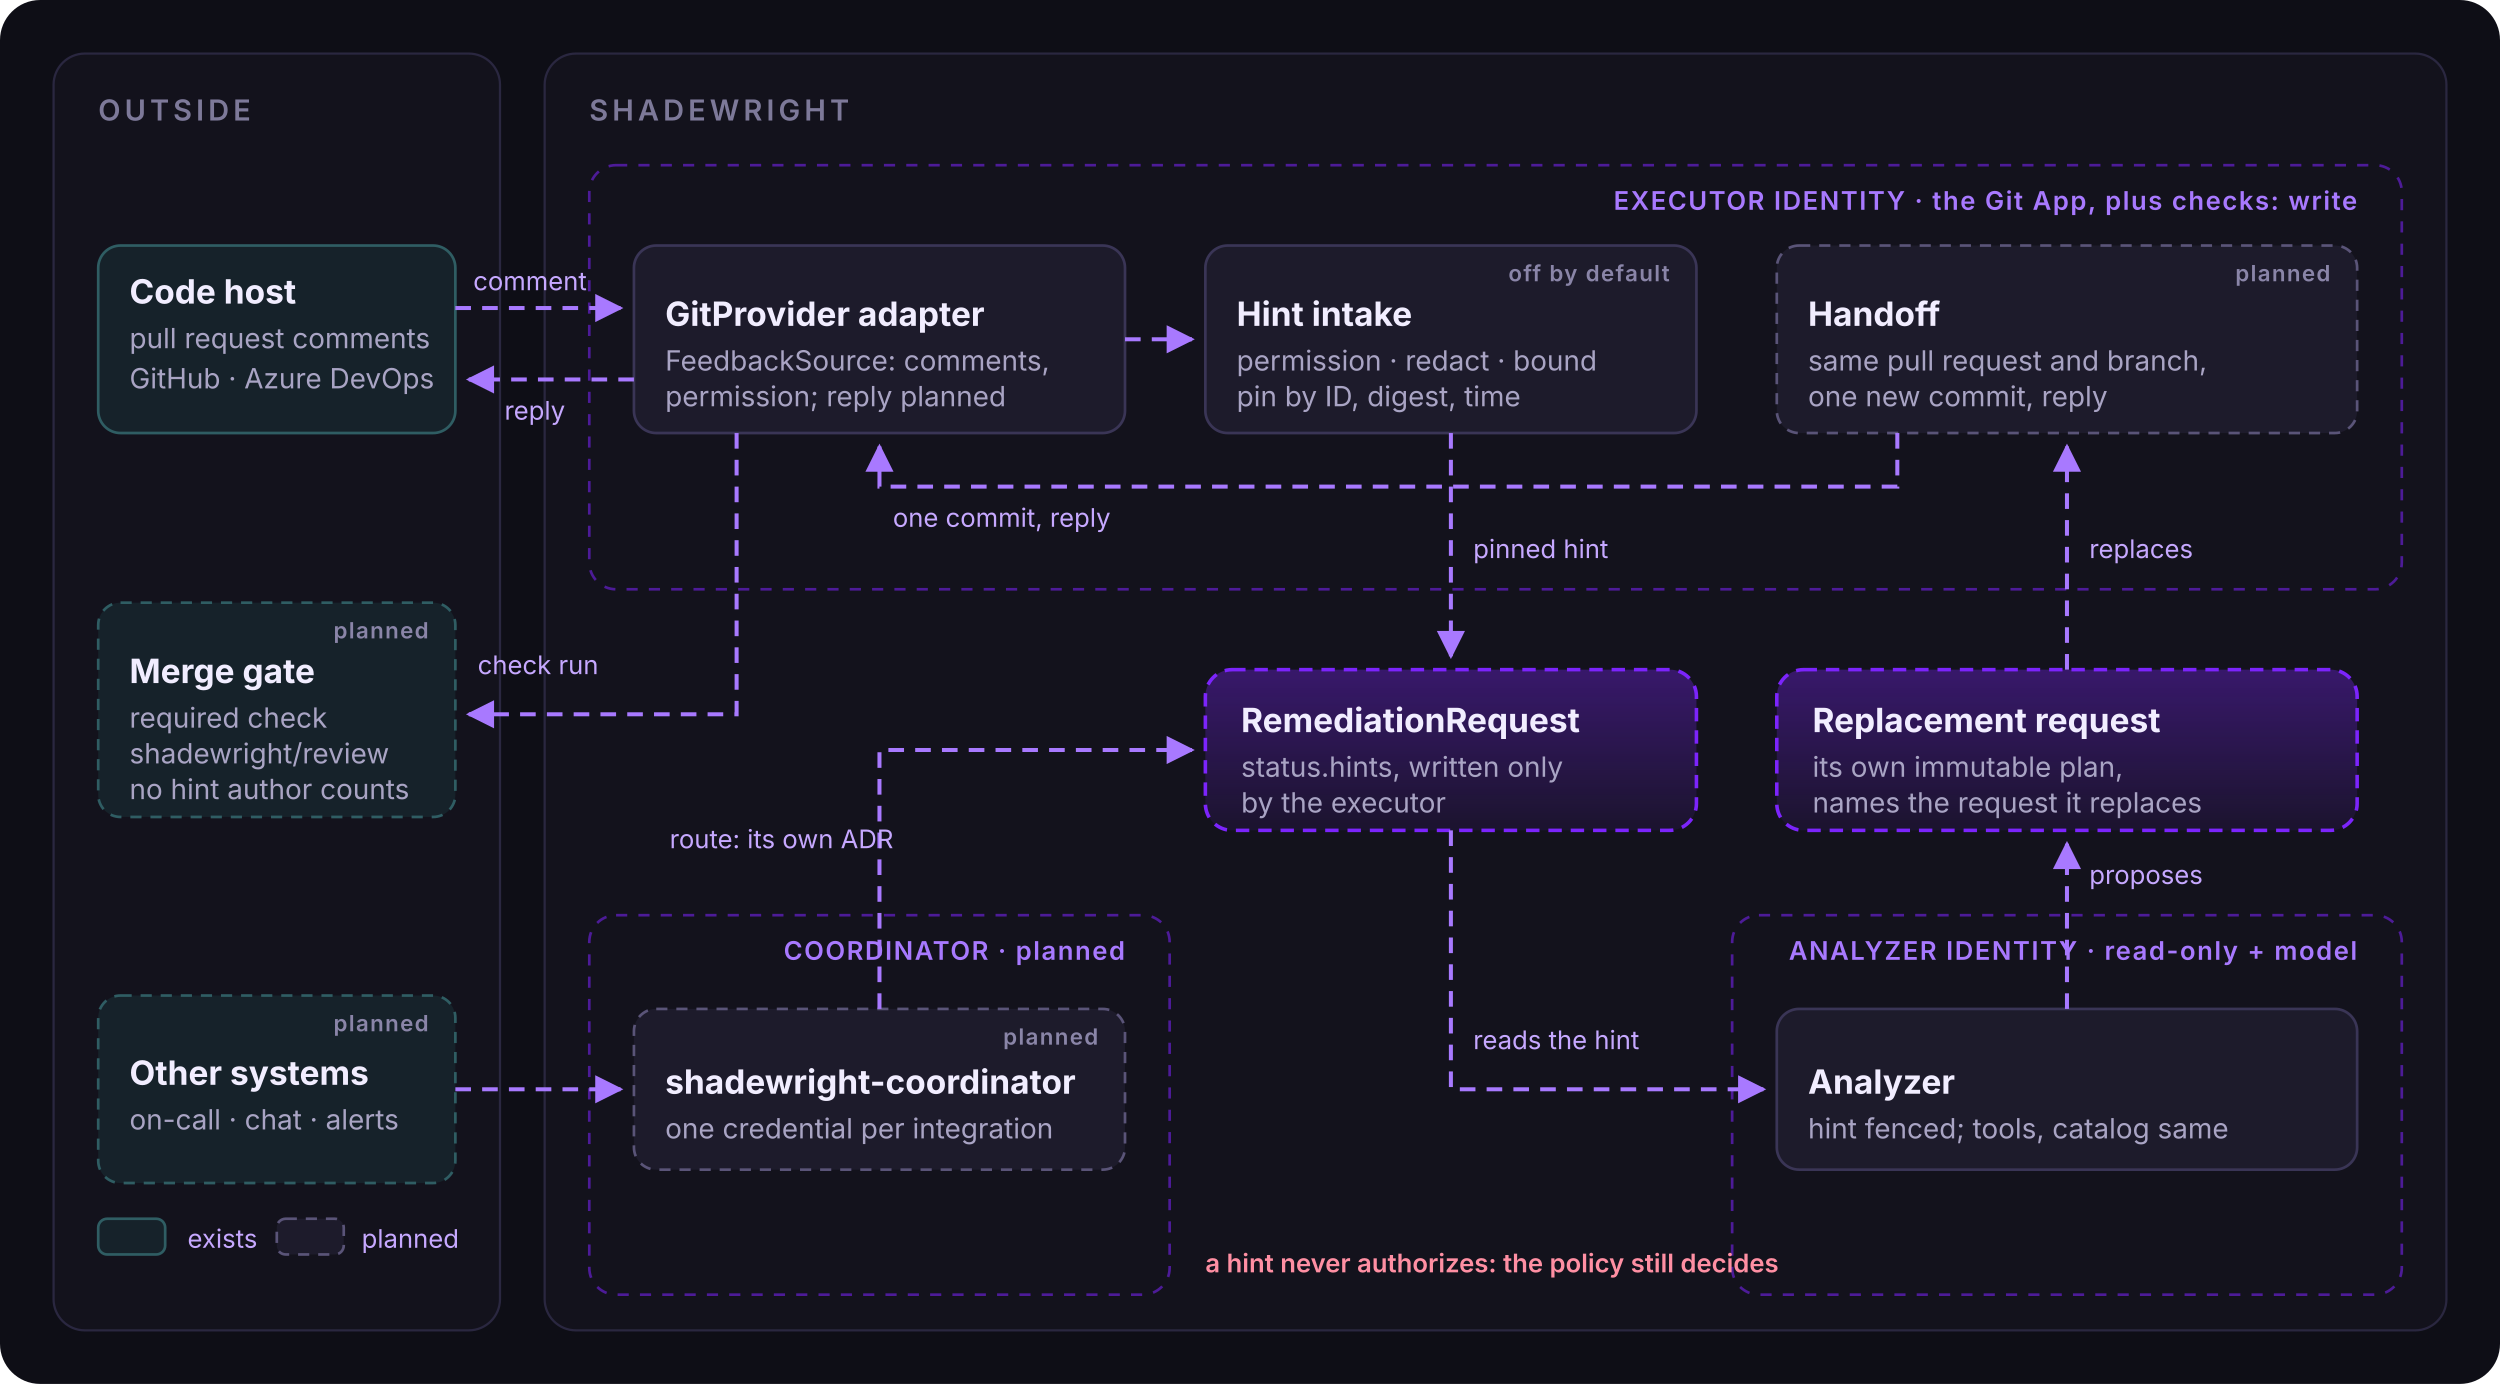
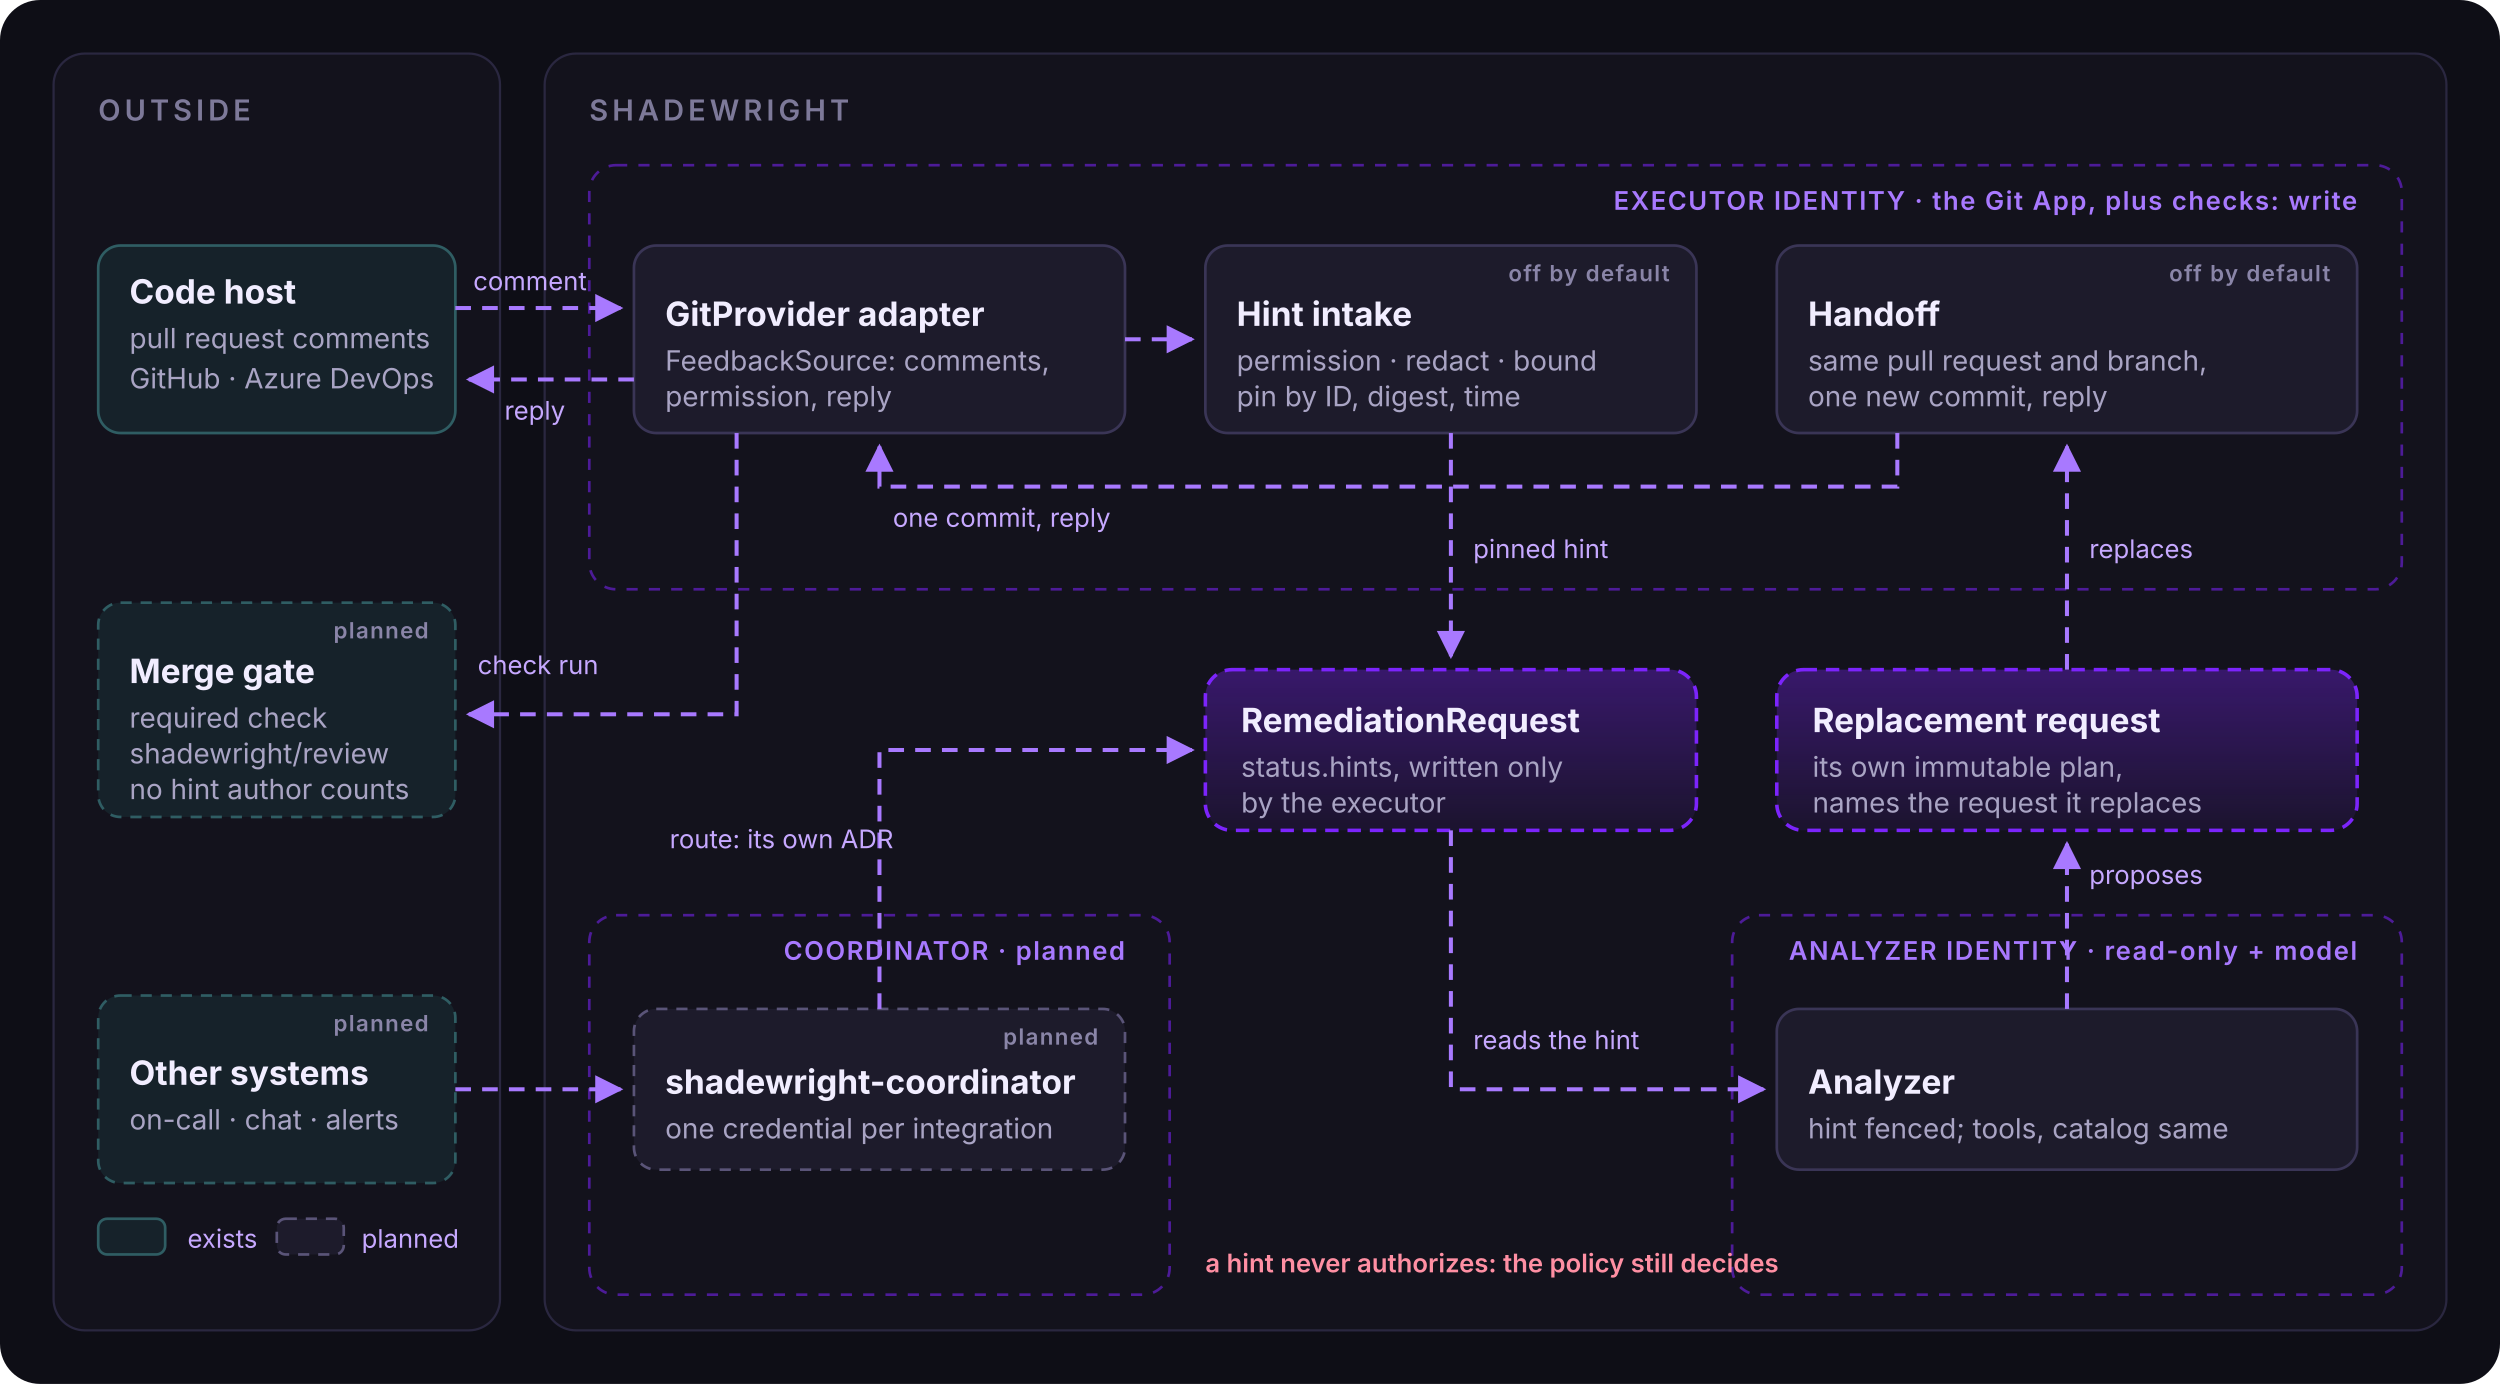
<svg xmlns="http://www.w3.org/2000/svg" viewBox="0 0 1120 620" role="img" aria-labelledby="t d" font-family="Inter, 'Segoe UI', system-ui, -apple-system, sans-serif">
  <defs>
    <marker id="a" viewBox="0 0 10 10" refX="9" refY="5" markerWidth="7" markerHeight="7" orient="auto-start-reverse">
      <path d="M0 0 10 5 0 10z" fill="#a879ff" />
    </marker>
    <linearGradient id="glow" x1="0" y1="0" x2="0" y2="1">
      <stop offset="0" stop-color="#7c24fc" stop-opacity=".35" />
      <stop offset="1" stop-color="#7c24fc" stop-opacity=".08" />
    </linearGradient>
    <style>
      .lane{fill:#13121c;stroke:#2a2740}
      .lanet{fill:#7d7999;font-size:13px;font-weight:600;letter-spacing:.14em}
      .box{fill:#1d1b2b;stroke:#3a3556;stroke-width:1.2}
      .keyp{fill:url(#glow);stroke:#7c24fc;stroke-width:1.6;stroke-dasharray:6 4}
      .ext{fill:#16222a;stroke:#2f5d63;stroke-width:1.2}
      .pl{fill:#1d1b2b;stroke:#5a5478;stroke-width:1.2;stroke-dasharray:5 4}
      .ple{fill:#16222a;stroke:#2f5d63;stroke-width:1.2;stroke-dasharray:5 4}
      .pn{fill:#8a85a8;font-size:10px;font-weight:600;letter-spacing:.06em}
      .h{fill:#f1edff;font-size:15px;font-weight:650}
      .s{fill:#a9a4c4;font-size:12.5px}
      .id{fill:none;stroke:#7c24fc;stroke-opacity:.55;stroke-dasharray:5 5;stroke-width:1.2}
      .idt{fill:#a879ff;font-size:11.5px;font-weight:600;letter-spacing:.06em}
      .fp{stroke:#a879ff;stroke-width:1.8;fill:none;stroke-dasharray:7 5}
      .lbl{fill:#c6a8ff;font-size:11.5px}
      .no{fill:#ff8fa3;font-size:11.5px;font-weight:600}
    </style>
  </defs>
  <rect width="1120" height="620" rx="18" fill="#0e0e16" />
  <rect class="lane" x="24" y="24" width="200" height="572" rx="14" />
  <text class="lanet" x="44" y="54">OUTSIDE</text>
  <rect class="lane" x="244" y="24" width="852" height="572" rx="14" />
  <text class="lanet" x="264" y="54">SHADEWRIGHT</text>
  <rect class="id" x="264" y="74" width="812" height="190" rx="12" />
  <text class="idt" x="1056" y="94" text-anchor="end">EXECUTOR IDENTITY · the Git App, plus checks: write</text>
  <rect class="id" x="264" y="410" width="260" height="170" rx="12" />
  <text class="idt" x="504" y="430" text-anchor="end">COORDINATOR · planned</text>
  <rect class="id" x="776" y="410" width="300" height="170" rx="12" />
  <text class="idt" x="1056" y="430" text-anchor="end">ANALYZER IDENTITY · read-only + model</text>
  <rect class="ext" x="44" y="110" width="160" height="84" rx="10" />
  <text class="h" x="58" y="136">Code host</text>
  <text class="s" x="58" y="156">pull request comments</text>
  <text class="s" x="58" y="174">GitHub · Azure DevOps</text>
  <rect class="ple" x="44" y="446" width="160" height="84" rx="10" />
  <text class="pn" x="192" y="462" text-anchor="end">planned</text>
  <text class="h" x="58" y="486">Other systems</text>
  <text class="s" x="58" y="506">on-call · chat · alerts</text>
  <rect class="ple" x="44" y="270" width="160" height="96" rx="10" />
  <text class="pn" x="192" y="286" text-anchor="end">planned</text>
  <text class="h" x="58" y="306">Merge gate</text>
  <text class="s" x="58" y="326">required check</text>
  <text class="s" x="58" y="342">shadewright/review</text>
  <text class="s" x="58" y="358">no hint author counts</text>
  <rect class="box" x="284" y="110" width="220" height="84" rx="10" />
  <text class="h" x="298" y="146">GitProvider adapter</text>
  <text class="s" x="298" y="166">FeedbackSource: comments,</text>
-   <text class="s" x="298" y="182">permission; reply planned</text>
+   <text class="s" x="298" y="182">permission, reply</text>
  <rect class="box" x="540" y="110" width="220" height="84" rx="10" />
  <text class="pn" x="748" y="126" text-anchor="end">off by default</text>
  <text class="h" x="554" y="146">Hint intake</text>
  <text class="s" x="554" y="166">permission · redact · bound</text>
  <text class="s" x="554" y="182">pin by ID, digest, time</text>
-   <rect class="pl" x="796" y="110" width="260" height="84" rx="10" />
-   <text class="pn" x="1044" y="126" text-anchor="end">planned</text>
+   <rect class="box" x="796" y="110" width="260" height="84" rx="10" />
+   <text class="pn" x="1044" y="126" text-anchor="end">off by default</text>
  <text class="h" x="810" y="146">Handoff</text>
  <text class="s" x="810" y="166">same pull request and branch,</text>
  <text class="s" x="810" y="182">one new commit, reply</text>
  <rect class="keyp" x="540" y="300" width="220" height="72" rx="12" />
  <text class="h" x="556" y="328">RemediationRequest</text>
  <text class="s" x="556" y="348">status.hints, written only</text>
  <text class="s" x="556" y="364">by the executor</text>
  <rect class="keyp" x="796" y="300" width="260" height="72" rx="12" />
  <text class="h" x="812" y="328">Replacement request</text>
  <text class="s" x="812" y="348">its own immutable plan,</text>
  <text class="s" x="812" y="364">names the request it replaces</text>
  <rect class="pl" x="284" y="452" width="220" height="72" rx="10" />
  <text class="pn" x="492" y="468" text-anchor="end">planned</text>
  <text class="h" x="298" y="490">shadewright-coordinator</text>
  <text class="s" x="298" y="510">one credential per integration</text>
  <rect class="box" x="796" y="452" width="260" height="72" rx="10" />
  <text class="h" x="810" y="490">Analyzer</text>
  <text class="s" x="810" y="510">hint fenced; tools, catalog same</text>
  <path class="fp" d="M204 138H278" marker-end="url(#a)" />
  <text class="lbl" x="212" y="130">comment</text>
  <path class="fp" d="M284 170H210" marker-end="url(#a)" />
  <text class="lbl" x="226" y="188">reply</text>
  <path class="fp" d="M504 152H534" marker-end="url(#a)" />
  <path class="fp" d="M650 194V294" marker-end="url(#a)" />
  <text class="lbl" x="660" y="250">pinned hint</text>
  <path class="fp" d="M650 372V488H790" marker-end="url(#a)" />
  <text class="lbl" x="660" y="470">reads the hint</text>
  <path class="fp" d="M926 452V378" marker-end="url(#a)" />
  <text class="lbl" x="936" y="396">proposes</text>
  <path class="fp" d="M926 300V200" marker-end="url(#a)" />
  <text class="lbl" x="936" y="250">replaces</text>
  <path class="fp" d="M850 194V218H394V200" marker-end="url(#a)" />
  <text class="lbl" x="400" y="236">one commit, reply</text>
  <path class="fp" d="M330 194V320H210" marker-end="url(#a)" />
  <text class="lbl" x="214" y="302">check run</text>
  <path class="fp" d="M204 488H278" marker-end="url(#a)" />
  <path class="fp" d="M394 452V336H534" marker-end="url(#a)" />
  <text class="lbl" x="300" y="380">route: its own ADR</text>
  <rect class="ext" x="44" y="546" width="30" height="16" rx="4" />
  <text class="lbl" x="84" y="559">exists</text>
  <rect class="pl" x="124" y="546" width="30" height="16" rx="4" />
  <text class="lbl" x="162" y="559">planned</text>
  <text class="no" x="540" y="570">a hint never authorizes: the policy still decides</text>
</svg>
